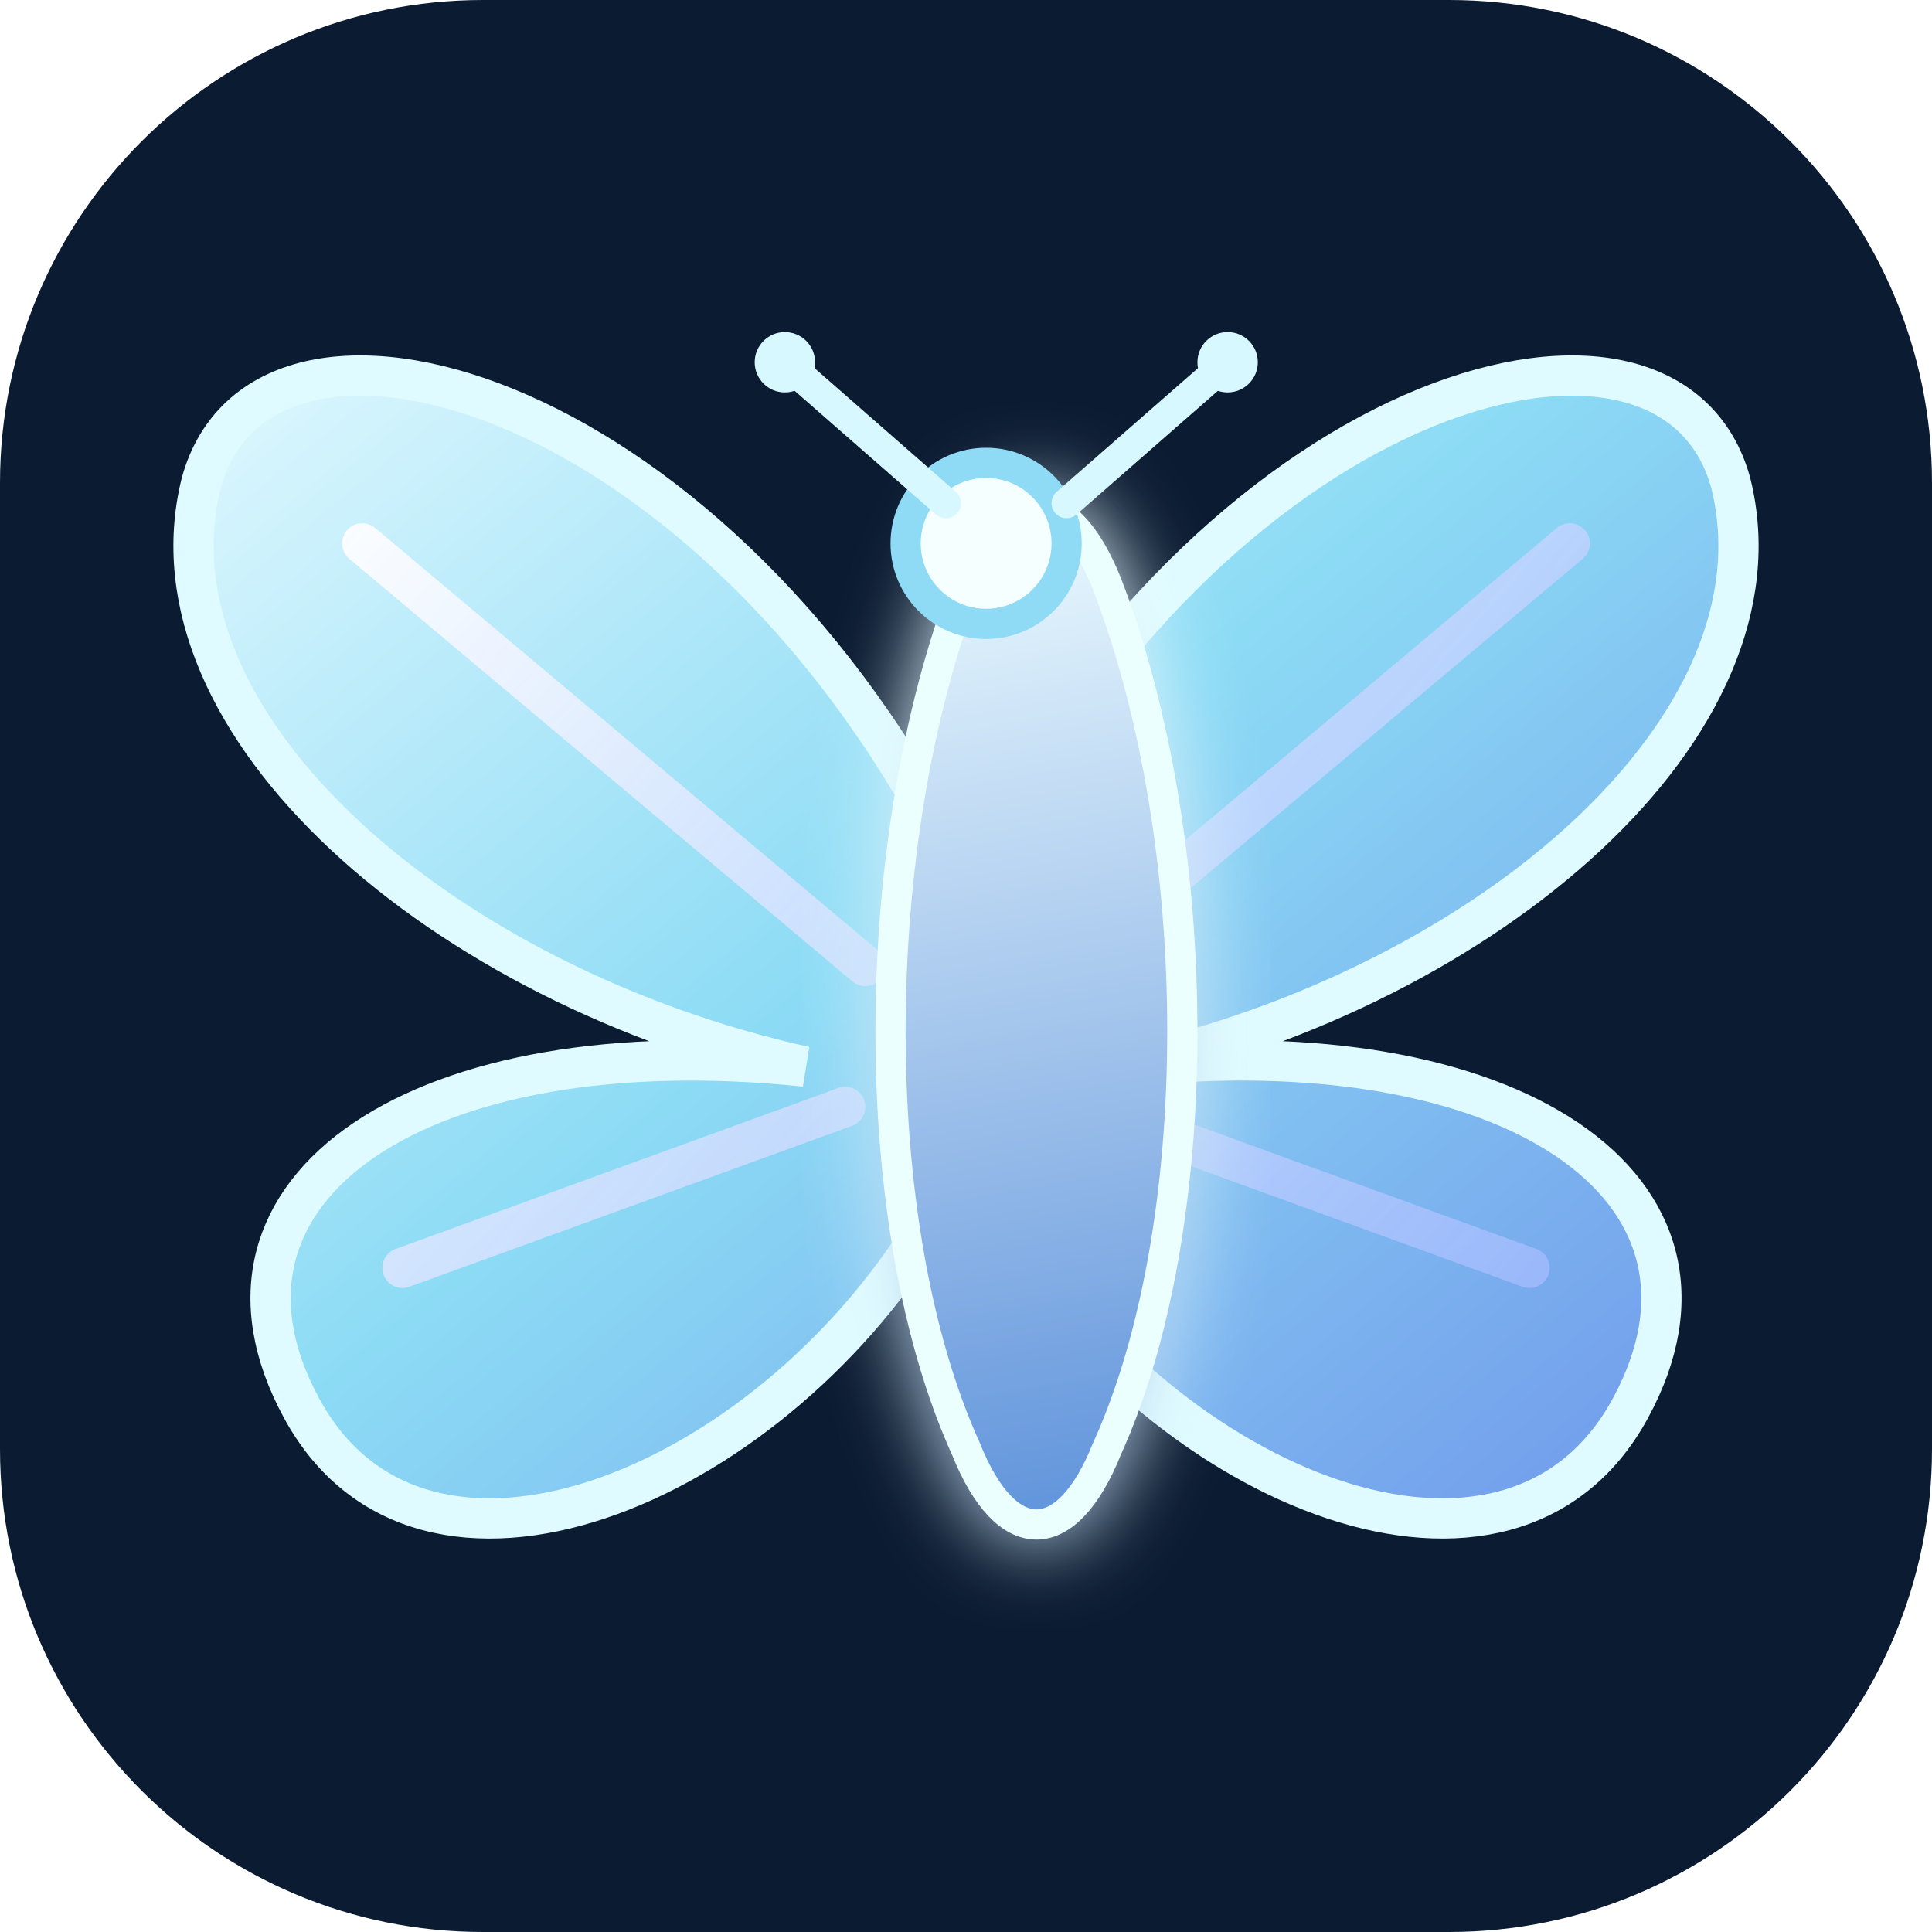
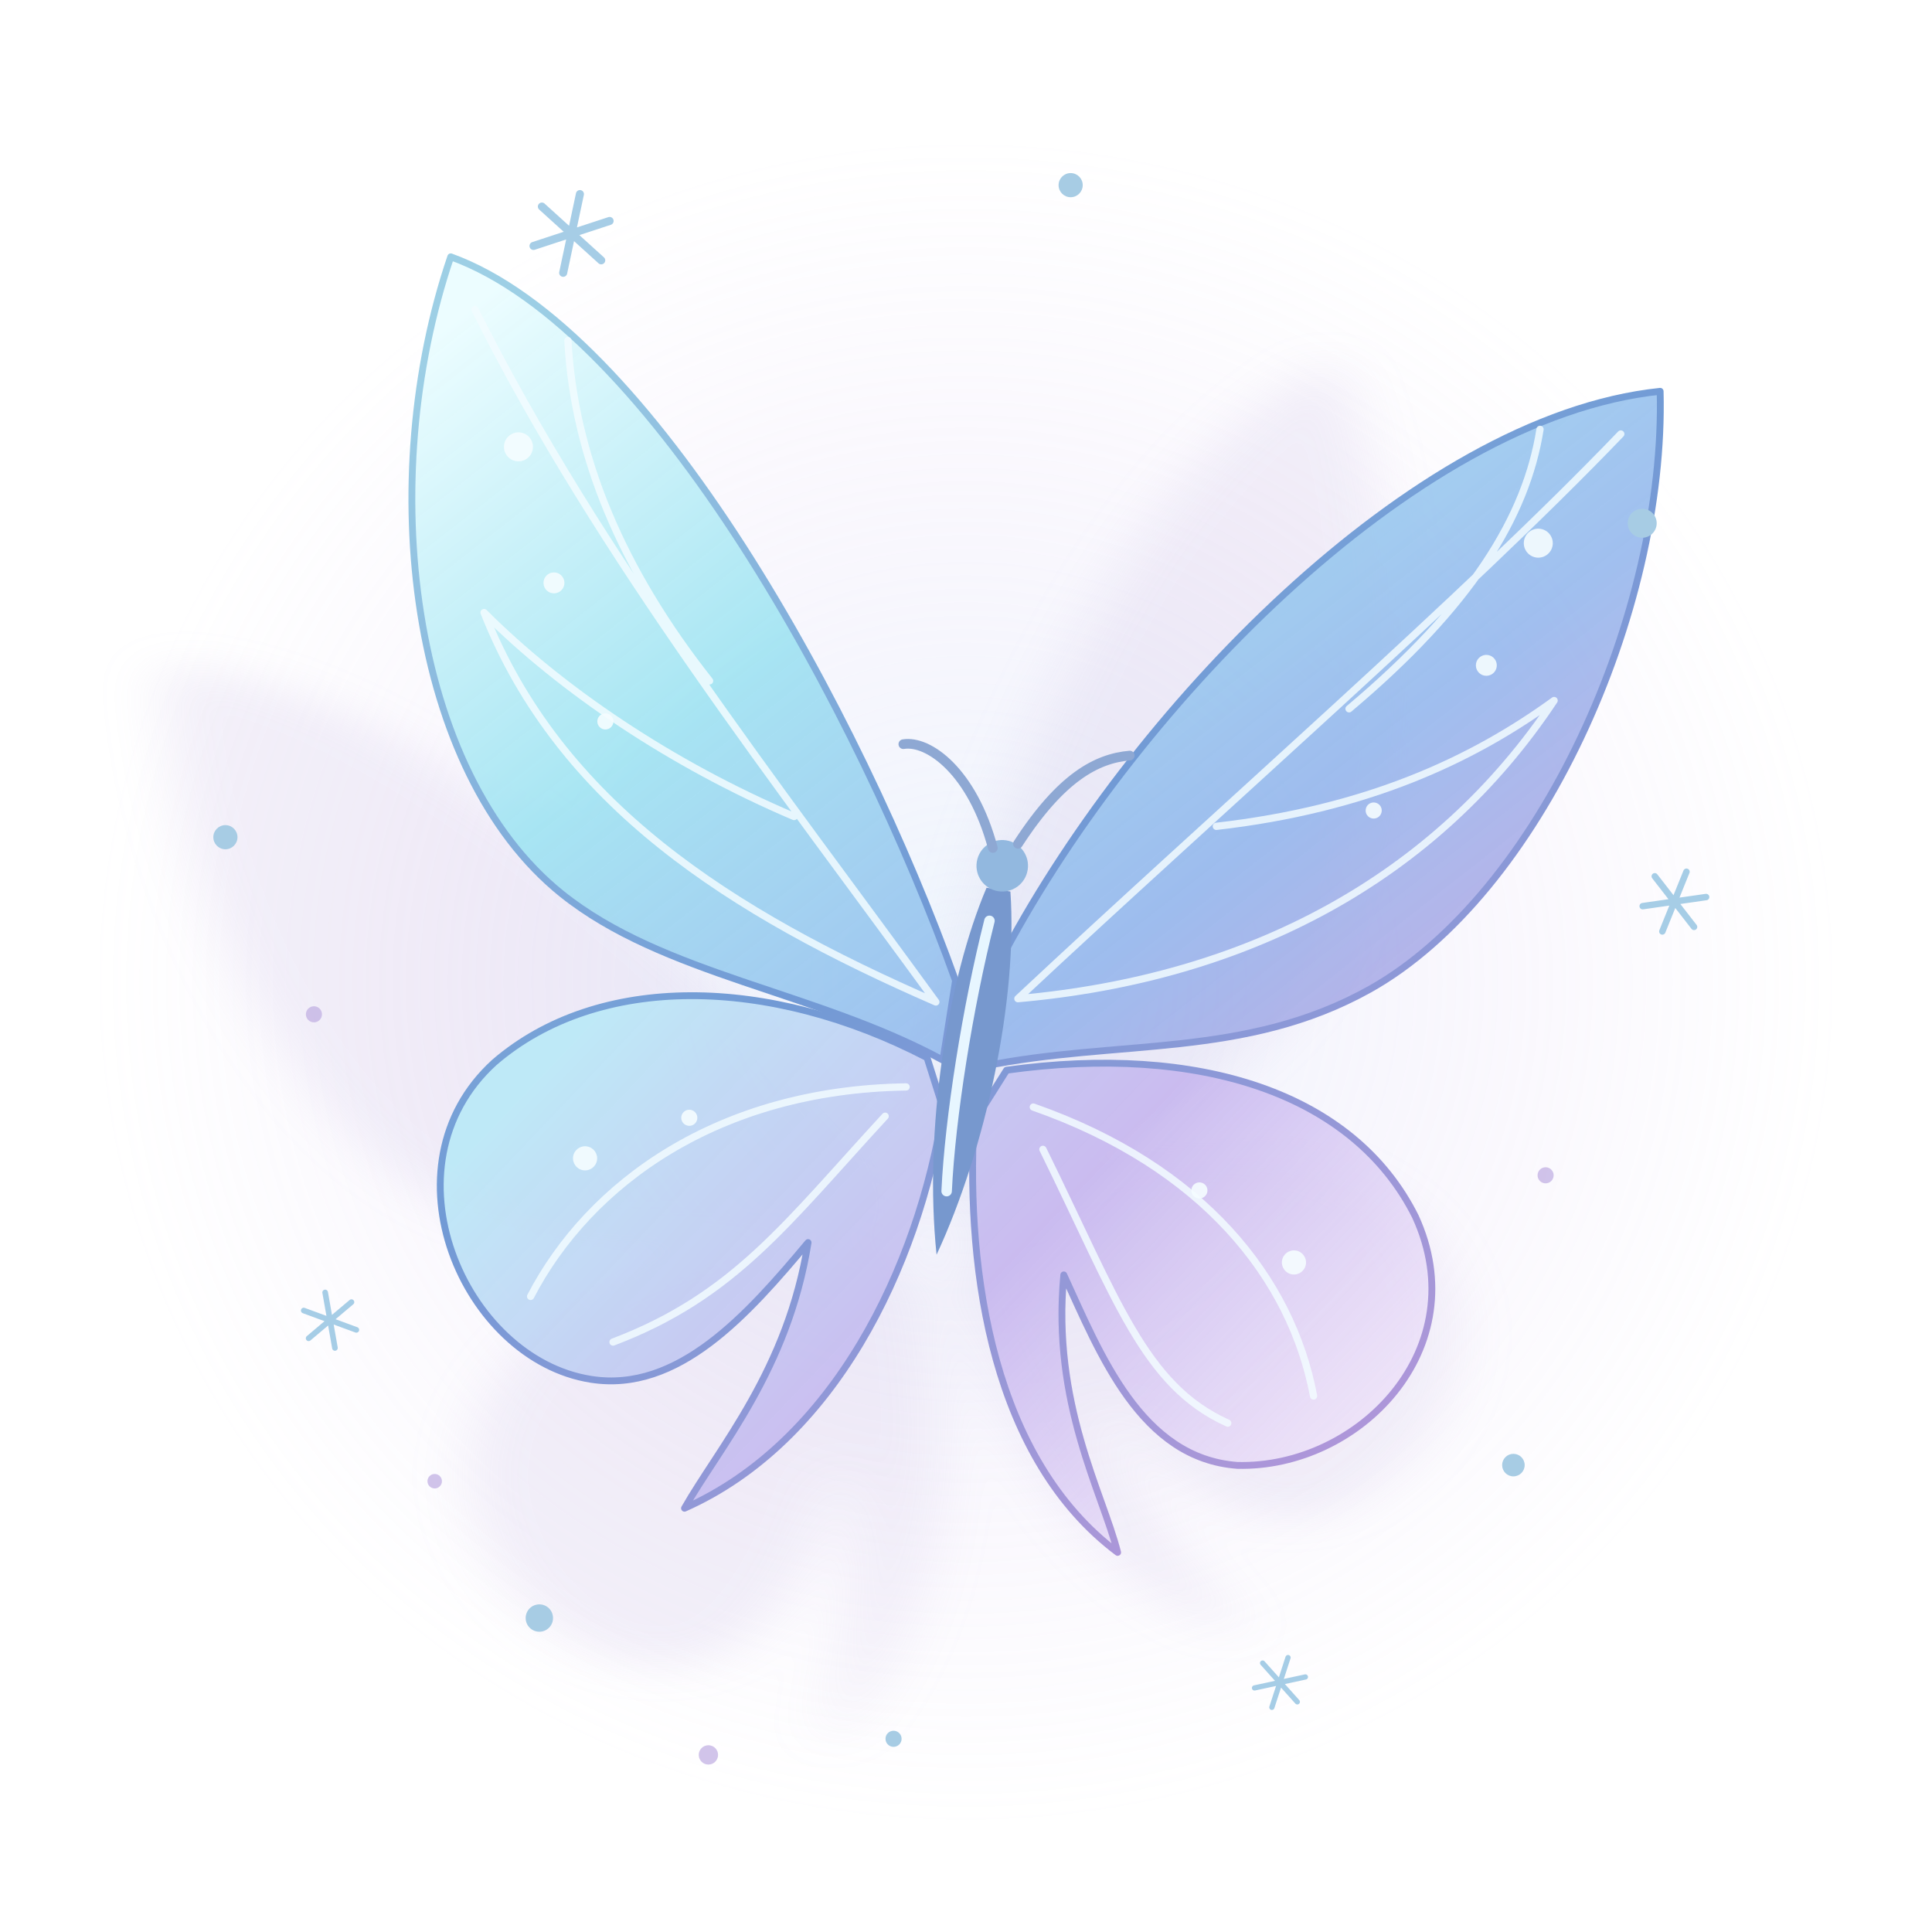
- <svg xmlns="http://www.w3.org/2000/svg" viewBox="0 0 96 96" role="img" aria-labelledby="title desc">
+ <svg xmlns="http://www.w3.org/2000/svg" width="240" height="240" viewBox="0 0 240 240" fill="none" role="img" aria-labelledby="title desc">
  <defs>
-     <linearGradient id="wing" x1="15" y1="8" x2="81" y2="88" gradientUnits="userSpaceOnUse">
-       <stop stop-color="#e8fbff" />
-       <stop offset=".46" stop-color="#8cdbf5" />
-       <stop offset="1" stop-color="#6c8de9" />
+     <linearGradient id="upper" x1="50" y1="45" x2="164" y2="151" gradientUnits="userSpaceOnUse">
+       <stop stop-color="#ecfdff" />
+       <stop offset=".36" stop-color="#a3e4f2" stop-opacity=".94" />
+       <stop offset=".72" stop-color="#91b5ec" stop-opacity=".86" />
+       <stop offset="1" stop-color="#b69adf" stop-opacity=".8" />
    </linearGradient>
-     <linearGradient id="wing2" x1="18" y1="23" x2="77" y2="75" gradientUnits="userSpaceOnUse">
-       <stop stop-color="#ffffff" stop-opacity=".95" />
-       <stop offset="1" stop-color="#9db6ff" stop-opacity=".7" />
+     <linearGradient id="lower" x1="78" y1="130" x2="165" y2="190" gradientUnits="userSpaceOnUse">
+       <stop stop-color="#b9e8f7" stop-opacity=".9" />
+       <stop offset=".55" stop-color="#c4b3ee" stop-opacity=".85" />
+       <stop offset="1" stop-color="#ecdef9" stop-opacity=".6" />
    </linearGradient>
-     <linearGradient id="body" x1="44" y1="25" x2="53" y2="75" gradientUnits="userSpaceOnUse">
-       <stop stop-color="#eefcff" />
-       <stop offset="1" stop-color="#6295dc" />
+     <linearGradient id="edge" x1="51" y1="48" x2="173" y2="182" gradientUnits="userSpaceOnUse">
+       <stop stop-color="#9dcfe5" />
+       <stop offset=".5" stop-color="#719ad5" />
+       <stop offset="1" stop-color="#b296d9" />
    </linearGradient>
-     <filter id="glow" x="-30%" y="-30%" width="160%" height="160%">
-       <feGaussianBlur stdDeviation="2" result="blur" />
-       <feMerge>
-         <feMergeNode in="blur" />
-         <feMergeNode in="SourceGraphic" />
-       </feMerge>
+     <radialGradient id="halo">
+       <stop stop-color="#bbdcf8" stop-opacity=".25" />
+       <stop offset=".65" stop-color="#cbb6ee" stop-opacity=".09" />
+       <stop offset="1" stop-color="#cbb6ee" stop-opacity="0" />
+     </radialGradient>
+     <filter id="haze" x="-40%" y="-40%" width="180%" height="180%">
+       <feGaussianBlur stdDeviation="3" />
    </filter>
+     <path id="left-upper" d="M119 122C102 91 69 48 43 43C38 72 48 107 69 119C83 127 102 126 119 132Z" />
+     <path id="right-upper" d="M124 119C135 86 164 44 194 36C199 63 189 100 170 115C156 126 140 126 124 132Z" />
+     <path id="left-lower" d="M117 132C96 125 75 128 64 141C52 156 66 178 82 178C93 178 100 167 106 157C106 173 99 184 96 192C113 181 120 158 120 138Z" />
+     <path id="right-lower" d="M127 132C150 125 170 128 180 142C190 157 178 174 163 176C151 177 144 165 138 156C139 172 147 182 150 189C133 180 126 158 124 139Z" />
+     <g id="wings">
+       <use href="#left-upper" />
+       <use href="#right-upper" />
+       <use href="#left-lower" />
+       <use href="#right-lower" />
+     </g>
+     <g id="snow" stroke="currentColor" stroke-width="1" stroke-linecap="round">
+       <path d="M0-5V5M-4.3-2.5 4.3 2.5M-4.3 2.5 4.3-2.5" />
+     </g>
  </defs>
-   <rect width="96" height="96" rx="24" fill="#0b1b32" />
-   <path d="M47 42C35 19 13 13 10 24c-3 12 12 25 30 29-19-2-31 6-25 17 6 11 23 4 31-9z" fill="url(#wing)" stroke="#dffbff" stroke-width="2" />
-   <path d="M49 42C61 19 83 13 86 24c3 12-12 25-30 29 19-2 31 6 25 17-6 11-23 4-31-9z" fill="url(#wing)" stroke="#dffbff" stroke-width="2" />
-   <path d="M43 48 18 27M42 55 20 63M53 48 78 27M54 55 76 63" stroke="url(#wing2)" stroke-width="2" stroke-linecap="round" />
-   <path d="M48 29c-5 13-5 32 0 43 2 5 5 5 7 0 5-11 5-30 0-43-2-5-5-5-7 0z" fill="url(#body)" stroke="#ecffff" stroke-width="1.5" filter="url(#glow)" />
-   <circle cx="49" cy="27" r="4" fill="#f5ffff" stroke="#8fdaf5" stroke-width="1.5" />
-   <path d="M47 25 39 18M53 25 61 18" fill="none" stroke="#d7f8ff" stroke-width="1.5" stroke-linecap="round" />
-   <circle cx="39" cy="18" r="1.5" fill="#d7f8ff" />
-   <circle cx="61" cy="18" r="1.5" fill="#d7f8ff" />
+   <ellipse cx="120" cy="122" rx="108" ry="105" fill="url(#halo)" />
+   <use href="#wings" fill="#a994d3" opacity=".13" transform="translate(-9 22) rotate(-12 120 120)" filter="url(#haze)" />
+   <g transform="rotate(9 120 120)">
+     <g stroke="url(#edge)" stroke-width=".85" stroke-linejoin="round">
+       <use href="#left-upper" fill="url(#upper)" />
+       <use href="#right-upper" fill="url(#upper)" />
+       <use href="#left-lower" fill="url(#lower)" />
+       <use href="#right-lower" fill="url(#lower)" />
+     </g>
+     <g stroke="#f2fcff" stroke-width=".9" stroke-linecap="round" opacity=".85">
+       <path d="M117 125C94 102 67 77 47 49M117 125C90 118 67 108 54 86M96 105C80 101 65 94 54 86M83 90C70 78 62 65 59 51" />
+       <path d="M127 123C148 96 174 65 190 42M127 123C155 116 176 100 187 76M148 98C166 93 178 85 187 76M162 81C175 66 180 54 180 43" />
+       <path d="M115 136C92 140 78 154 73 169M113 140C103 155 98 165 84 173M131 136C153 140 166 152 171 166M133 141C145 158 150 168 161 171" />
+     </g>
+     <g fill="#f5fdff" opacity=".9">
+       <circle cx="55" cy="65" r="1.8" />
+       <circle cx="62" cy="81" r="1.3" />
+       <circle cx="71" cy="97" r="1" />
+       <circle cx="182" cy="57" r="1.8" />
+       <circle cx="178" cy="73" r="1.3" />
+       <circle cx="167" cy="93" r="1" />
+       <circle cx="77" cy="151" r="1.5" />
+       <circle cx="89" cy="144" r="1" />
+       <circle cx="166" cy="150" r="1.5" />
+       <circle cx="153" cy="143" r="1" />
+     </g>
+     <path d="M121 110C118 122 118 141 122 156C126 142 127 123 124 110Z" fill="#7798ce" />
+     <path d="M122 114C121 125 121 139 122 148" stroke="#e7f6ff" stroke-width="1.3" stroke-linecap="round" />
+     <circle cx="122.5" cy="107" r="3.2" fill="#92b8df" />
+     <path d="M121 105C117 96 111 93 108 94M124 104C128 95 132 92 136 91" stroke="#8ea8d3" stroke-width="1.2" stroke-linecap="round" />
+   </g>
+   <g color="#a6cde6">
+     <use href="#snow" transform="translate(71 29) rotate(12)" />
+     <use href="#snow" transform="translate(208 112) rotate(22) scale(.8)" />
+     <use href="#snow" transform="translate(41 164) rotate(-10) scale(.7)" />
+     <use href="#snow" transform="translate(159 209) rotate(18) scale(.65)" />
+   </g>
+   <g fill="#a7cce4">
+     <circle cx="133" cy="23" r="1.5" />
+     <circle cx="204" cy="65" r="1.8" />
+     <circle cx="28" cy="104" r="1.5" />
+     <circle cx="188" cy="182" r="1.4" />
+     <circle cx="67" cy="201" r="1.7" />
+     <circle cx="111" cy="216" r="1" />
+   </g>
+   <g fill="#c2b0e3" opacity=".75">
+     <circle cx="39" cy="126" r="1" />
+     <circle cx="192" cy="146" r="1" />
+     <circle cx="88" cy="218" r="1.2" />
+     <circle cx="54" cy="184" r=".9" />
+   </g>
</svg>
